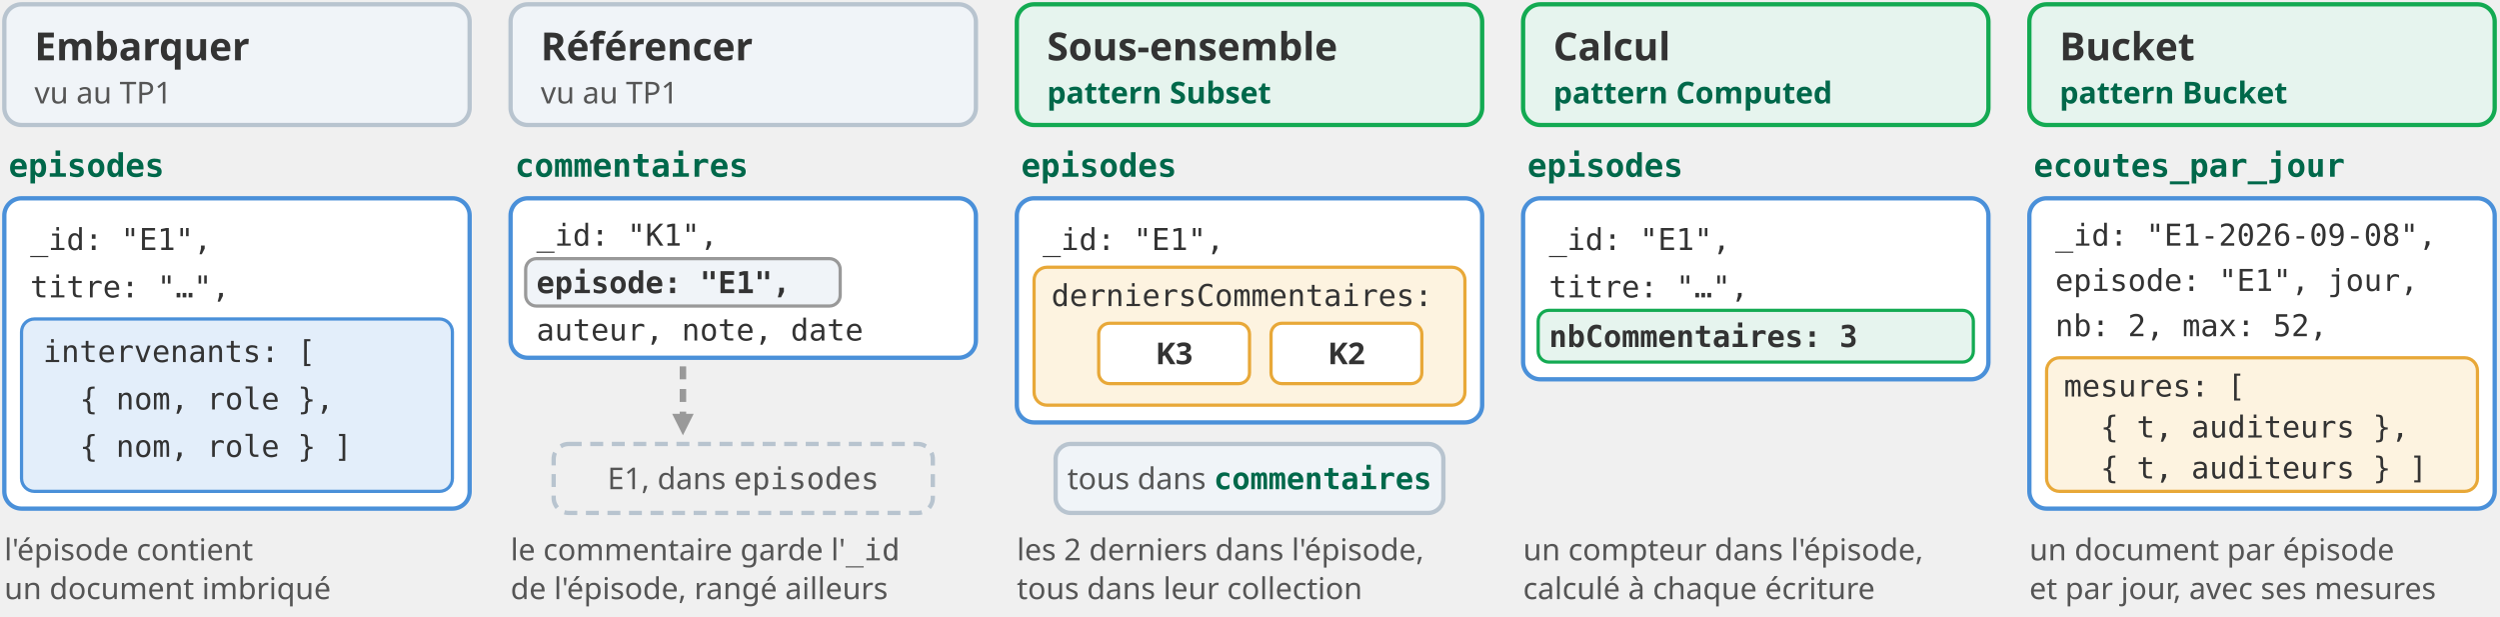
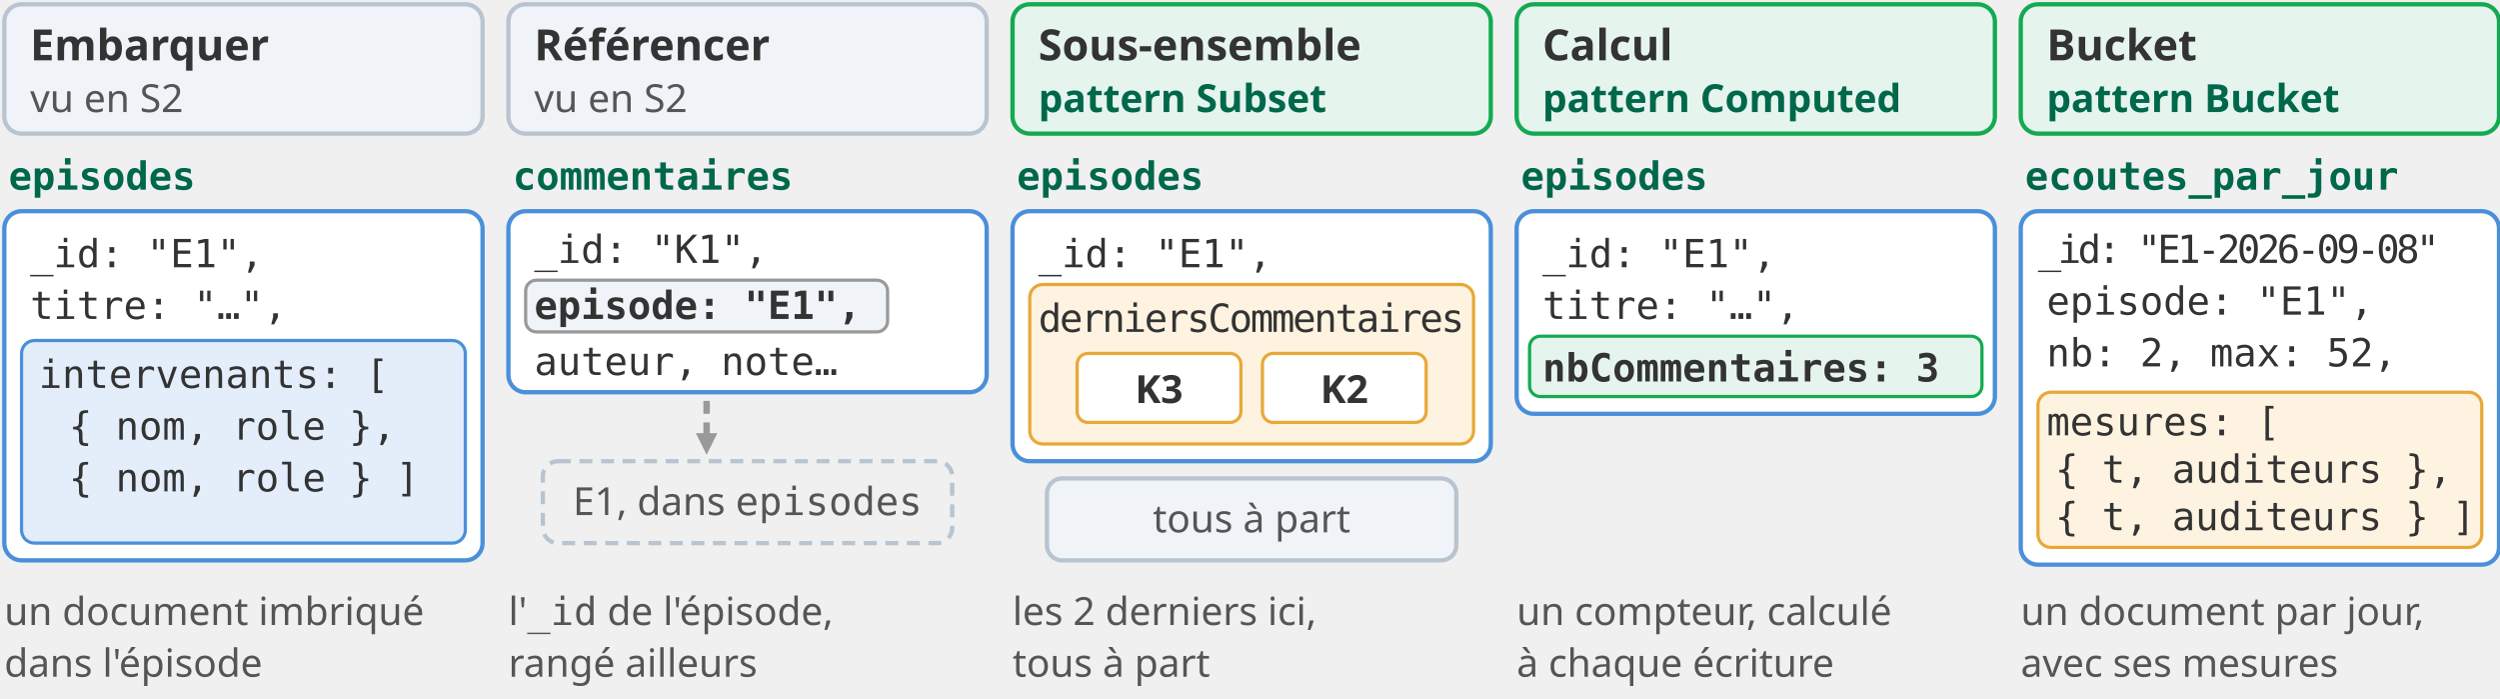
- <svg xmlns="http://www.w3.org/2000/svg" viewBox="0 0 1160 286" font-family="sans-serif" role="img" aria-labelledby="t">
+ <svg xmlns="http://www.w3.org/2000/svg" viewBox="0 0 1160 324" font-family="sans-serif" role="img" aria-labelledby="t">
  <defs>
    <marker id="fl" viewBox="0 0 10 10" refX="5" refY="5" markerWidth="10" markerHeight="10" markerUnits="userSpaceOnUse" orient="auto-start-reverse">
      <path d="M0,0 L10,5 L0,10 z" fill="#999" />
    </marker>
  </defs>
-   <g stroke-width="2">
-     <rect x="2" y="2" width="216" height="56" rx="8" fill="#f0f4f8" stroke="#b8c4cf" />
-     <rect x="237" y="2" width="216" height="56" rx="8" fill="#f0f4f8" stroke="#b8c4cf" />
-     <rect x="472" y="2" width="216" height="56" rx="8" fill="#e6f4ee" stroke="#13aa52" />
-     <rect x="707" y="2" width="216" height="56" rx="8" fill="#e6f4ee" stroke="#13aa52" />
-     <rect x="942" y="2" width="216" height="56" rx="8" fill="#e6f4ee" stroke="#13aa52" />
-   </g>
-   <g font-size="18" font-weight="bold" fill="#333">
-     <text x="16" y="28">Embarquer</text>
-     <text x="251" y="28">Référencer</text>
-     <text x="486" y="28">Sous-ensemble</text>
-     <text x="721" y="28">Calcul</text>
-     <text x="956" y="28">Bucket</text>
-   </g>
-   <g font-size="14">
-     <text x="16" y="48" fill="#555">vu au TP1</text>
-     <text x="251" y="48" fill="#555">vu au TP1</text>
-     <text x="486" y="48" fill="#00684a" font-weight="bold">pattern Subset</text>
-     <text x="721" y="48" fill="#00684a" font-weight="bold">pattern Computed</text>
-     <text x="956" y="48" fill="#00684a" font-weight="bold">pattern Bucket</text>
-   </g>
-   <g font-family="monospace" font-size="15" font-weight="bold" fill="#00684a">
-     <text x="4" y="82">episodes</text>
-     <text x="239" y="82">commentaires</text>
-     <text x="474" y="82">episodes</text>
-     <text x="709" y="82">episodes</text>
-     <text x="944" y="82">ecoutes_par_jour</text>
-   </g>
-   <rect x="2" y="92" width="216" height="144" rx="8" fill="#ffffff" stroke="#4a90d9" stroke-width="2" />
-   <rect x="10" y="148" width="200" height="80" rx="6" fill="#e3eefa" stroke="#4a90d9" stroke-width="1.5" />
-   <g font-family="monospace" font-size="14" fill="#333">
-     <text x="14" y="116">_id: "E1",</text>
-     <text x="14" y="138">titre: "…",</text>
-     <text x="20" y="168">intervenants: [</text>
-     <text x="37" y="190">{ nom, role },</text>
-     <text x="37" y="212">{ nom, role } ]</text>
-   </g>
-   <rect x="237" y="92" width="216" height="74" rx="8" fill="#ffffff" stroke="#4a90d9" stroke-width="2" />
-   <rect x="244" y="120" width="146" height="22" rx="5" fill="#f0f4f8" stroke="#999" stroke-width="1.5" />
-   <g font-family="monospace" font-size="14" fill="#333">
-     <text x="249" y="114">_id: "K1",</text>
-     <text x="249" y="136" font-weight="bold">episode: "E1",</text>
-     <text x="249" y="158">auteur, note, date</text>
-   </g>
-   <line x1="317" y1="170" x2="317" y2="197" stroke="#999" stroke-width="3" stroke-dasharray="6 4.5" marker-end="url(#fl)" />
-   <rect x="257" y="206" width="176" height="32" rx="7" fill="none" stroke="#b8c4cf" stroke-width="2" stroke-dasharray="6 4" />
-   <text x="345" y="227" font-size="14" fill="#555" text-anchor="middle">E1, dans <tspan font-family="monospace">episodes</tspan>
+   <rect x="2" y="2" width="222" height="60" rx="8" fill="#f0f4f8" stroke="#b8c4cf" stroke-width="2" />
+   <text x="14" y="28" font-size="20" font-weight="bold" fill="#333">Embarquer</text>
+   <text x="14" y="52" font-size="18" fill="#555">vu en S2</text>
+   <rect x="236" y="2" width="222" height="60" rx="8" fill="#f0f4f8" stroke="#b8c4cf" stroke-width="2" />
+   <text x="248" y="28" font-size="20" font-weight="bold" fill="#333">Référencer</text>
+   <text x="248" y="52" font-size="18" fill="#555">vu en S2</text>
+   <rect x="470" y="2" width="222" height="60" rx="8" fill="#e6f4ee" stroke="#13aa52" stroke-width="2" />
+   <text x="482" y="28" font-size="20" font-weight="bold" fill="#333">Sous-ensemble</text>
+   <text x="482" y="52" font-size="18" font-weight="bold" fill="#00684a">pattern Subset</text>
+   <rect x="704" y="2" width="222" height="60" rx="8" fill="#e6f4ee" stroke="#13aa52" stroke-width="2" />
+   <text x="716" y="28" font-size="20" font-weight="bold" fill="#333">Calcul</text>
+   <text x="716" y="52" font-size="18" font-weight="bold" fill="#00684a">pattern Computed</text>
+   <rect x="938" y="2" width="222" height="60" rx="8" fill="#e6f4ee" stroke="#13aa52" stroke-width="2" />
+   <text x="950" y="28" font-size="20" font-weight="bold" fill="#333">Bucket</text>
+   <text x="950" y="52" font-size="18" font-weight="bold" fill="#00684a">pattern Bucket</text>
+   <text x="4" y="88" font-family="monospace" font-size="18" font-weight="bold" fill="#00684a">episodes</text>
+   <text x="238" y="88" font-family="monospace" font-size="18" font-weight="bold" fill="#00684a">commentaires</text>
+   <text x="472" y="88" font-family="monospace" font-size="18" font-weight="bold" fill="#00684a">episodes</text>
+   <text x="706" y="88" font-family="monospace" font-size="18" font-weight="bold" fill="#00684a">episodes</text>
+   <text x="940" y="88" font-family="monospace" font-size="18" font-weight="bold" fill="#00684a">ecoutes_par_jour</text>
+   <rect x="2" y="98" width="222" height="162" rx="8" fill="#ffffff" stroke="#4a90d9" stroke-width="2" />
+   <rect x="10" y="158" width="206" height="94" rx="6" fill="#e3eefa" stroke="#4a90d9" stroke-width="1.5" />
+   <text x="14" y="124" font-family="monospace" font-size="18" fill="#333">_id: "E1",</text>
+   <text x="14" y="148" font-family="monospace" font-size="18" fill="#333">titre: "…",</text>
+   <text x="18" y="180" font-family="monospace" font-size="18" fill="#333">intervenants: [</text>
+   <text x="32" y="204" font-family="monospace" font-size="18" fill="#333">{ nom, role },</text>
+   <text x="32" y="228" font-family="monospace" font-size="18" fill="#333">{ nom, role } ]</text>
+   <rect x="236" y="98" width="222" height="84" rx="8" fill="#ffffff" stroke="#4a90d9" stroke-width="2" />
+   <rect x="244" y="130" width="168" height="24" rx="5" fill="#f0f4f8" stroke="#999" stroke-width="1.5" />
+   <text x="248" y="122" font-family="monospace" font-size="18" fill="#333">_id: "K1",</text>
+   <text x="248" y="148" font-family="monospace" font-size="18" fill="#333" font-weight="bold">episode: "E1",</text>
+   <text x="248" y="174" font-family="monospace" font-size="18" fill="#333">auteur, note…</text>
+   <line x1="328" y1="186" x2="328" y2="206" stroke="#999" stroke-width="3" stroke-dasharray="6 4" marker-end="url(#fl)" />
+   <rect x="252" y="214" width="190" height="38" rx="7" fill="none" stroke="#b8c4cf" stroke-width="2" stroke-dasharray="6 4" />
+   <text x="347" y="239" font-size="18" fill="#555" text-anchor="middle">E1, dans <tspan font-family="monospace">episodes</tspan>
  </text>
-   <rect x="472" y="92" width="216" height="104" rx="8" fill="#ffffff" stroke="#4a90d9" stroke-width="2" />
-   <rect x="480" y="124" width="200" height="64" rx="6" fill="#fdf3e0" stroke="#e8a838" stroke-width="1.5" />
-   <g font-family="monospace" font-size="14" fill="#333">
-     <text x="484" y="116">_id: "E1",</text>
-     <text x="488" y="142">derniersCommentaires:</text>
-   </g>
-   <g fill="#ffffff" stroke="#e8a838" stroke-width="1.5">
-     <rect x="510" y="150" width="70" height="28" rx="5" />
-     <rect x="590" y="150" width="70" height="28" rx="5" />
-   </g>
-   <g font-size="14" font-weight="bold" fill="#333" text-anchor="middle">
-     <text x="545" y="169">K3</text>
-     <text x="625" y="169">K2</text>
-   </g>
-   <rect x="490" y="206" width="180" height="32" rx="7" fill="#f0f4f8" stroke="#b8c4cf" stroke-width="2" />
-   <text x="580" y="227" font-size="14" fill="#555" text-anchor="middle">tous dans <tspan font-family="monospace" fill="#00684a" font-weight="bold">commentaires</tspan>
-   </text>
-   <rect x="707" y="92" width="216" height="84" rx="8" fill="#ffffff" stroke="#4a90d9" stroke-width="2" />
-   <rect x="714" y="144" width="202" height="24" rx="5" fill="#e6f4ee" stroke="#13aa52" stroke-width="1.5" />
-   <g font-family="monospace" font-size="14" fill="#333">
-     <text x="719" y="116">_id: "E1",</text>
-     <text x="719" y="138">titre: "…",</text>
-     <text x="719" y="161" font-weight="bold">nbCommentaires: 3</text>
-   </g>
-   <rect x="942" y="92" width="216" height="144" rx="8" fill="#ffffff" stroke="#4a90d9" stroke-width="2" />
-   <rect x="950" y="166" width="200" height="62" rx="6" fill="#fdf3e0" stroke="#e8a838" stroke-width="1.5" />
-   <g font-family="monospace" font-size="14" fill="#333">
-     <text x="954" y="114">_id: "E1-2026-09-08",</text>
-     <text x="954" y="135">episode: "E1", jour,</text>
-     <text x="954" y="156">nb: 2, max: 52,</text>
-     <text x="958" y="184">mesures: [</text>
-     <text x="975" y="203">{ t, auditeurs },</text>
-     <text x="975" y="222">{ t, auditeurs } ]</text>
-   </g>
-   <g font-size="14" fill="#555">
-     <text x="2" y="260">l'épisode contient</text>
-     <text x="2" y="278">un document imbriqué</text>
-     <text x="237" y="260">le commentaire garde l'<tspan font-family="monospace">_id</tspan>
-     </text>
-     <text x="237" y="278">de l'épisode, rangé ailleurs</text>
-     <text x="472" y="260">les 2 derniers dans l'épisode,</text>
-     <text x="472" y="278">tous dans leur collection</text>
-     <text x="707" y="260">un compteur dans l'épisode,</text>
-     <text x="707" y="278">calculé à chaque écriture</text>
-     <text x="942" y="260">un document par épisode</text>
-     <text x="942" y="278">et par jour, avec ses mesures</text>
-   </g>
+   <rect x="470" y="98" width="222" height="116" rx="8" fill="#ffffff" stroke="#4a90d9" stroke-width="2" />
+   <rect x="478" y="132" width="206" height="74" rx="6" fill="#fdf3e0" stroke="#e8a838" stroke-width="1.5" />
+   <text x="482" y="124" font-family="monospace" font-size="18" fill="#333">_id: "E1",</text>
+   <text x="482" y="154" font-family="monospace" font-size="18" fill="#333" letter-spacing="-1">derniersCommentaires</text>
+   <rect x="500" y="164" width="76" height="32" rx="5" fill="#ffffff" stroke="#e8a838" stroke-width="1.5" />
+   <text x="538" y="187" font-size="18" font-weight="bold" fill="#333" text-anchor="middle">K3</text>
+   <rect x="586" y="164" width="76" height="32" rx="5" fill="#ffffff" stroke="#e8a838" stroke-width="1.5" />
+   <text x="624" y="187" font-size="18" font-weight="bold" fill="#333" text-anchor="middle">K2</text>
+   <rect x="486" y="222" width="190" height="38" rx="7" fill="#f0f4f8" stroke="#b8c4cf" stroke-width="2" />
+   <text x="581" y="247" font-size="18" fill="#555" text-anchor="middle">tous à part</text>
+   <rect x="704" y="98" width="222" height="94" rx="8" fill="#ffffff" stroke="#4a90d9" stroke-width="2" />
+   <rect x="710" y="156" width="210" height="28" rx="5" fill="#e6f4ee" stroke="#13aa52" stroke-width="1.5" />
+   <text x="716" y="124" font-family="monospace" font-size="18" fill="#333">_id: "E1",</text>
+   <text x="716" y="148" font-family="monospace" font-size="18" fill="#333">titre: "…",</text>
+   <text x="716" y="177" font-family="monospace" font-size="18" fill="#333" font-weight="bold">nbCommentaires: 3</text>
+   <rect x="938" y="98" width="222" height="164" rx="8" fill="#ffffff" stroke="#4a90d9" stroke-width="2" />
+   <rect x="946" y="182" width="206" height="72" rx="6" fill="#fdf3e0" stroke="#e8a838" stroke-width="1.5" />
+   <text x="946" y="122" font-family="monospace" font-size="18" fill="#333" letter-spacing="-1.6">_id: "E1-2026-09-08"</text>
+   <text x="950" y="146" font-family="monospace" font-size="18" fill="#333">episode: "E1",</text>
+   <text x="950" y="170" font-family="monospace" font-size="18" fill="#333">nb: 2, max: 52,</text>
+   <text x="950" y="202" font-family="monospace" font-size="18" fill="#333">mesures: [</text>
+   <text x="954" y="224" font-family="monospace" font-size="18" fill="#333">{ t, auditeurs },</text>
+   <text x="954" y="246" font-family="monospace" font-size="18" fill="#333">{ t, auditeurs } ]</text>
+   <text x="2" y="290" font-size="18" fill="#555">un document imbriqué</text>
+   <text x="2" y="314" font-size="18" fill="#555">dans l'épisode</text>
+   <text x="236" y="290" font-size="18" fill="#555">l'<tspan font-family="monospace">_id</tspan> de l'épisode,</text>
+   <text x="236" y="314" font-size="18" fill="#555">rangé ailleurs</text>
+   <text x="470" y="290" font-size="18" fill="#555">les 2 derniers ici,</text>
+   <text x="470" y="314" font-size="18" fill="#555">tous à part</text>
+   <text x="704" y="290" font-size="18" fill="#555">un compteur, calculé</text>
+   <text x="704" y="314" font-size="18" fill="#555">à chaque écriture</text>
+   <text x="938" y="290" font-size="18" fill="#555">un document par jour,</text>
+   <text x="938" y="314" font-size="18" fill="#555">avec ses mesures</text>
</svg>
